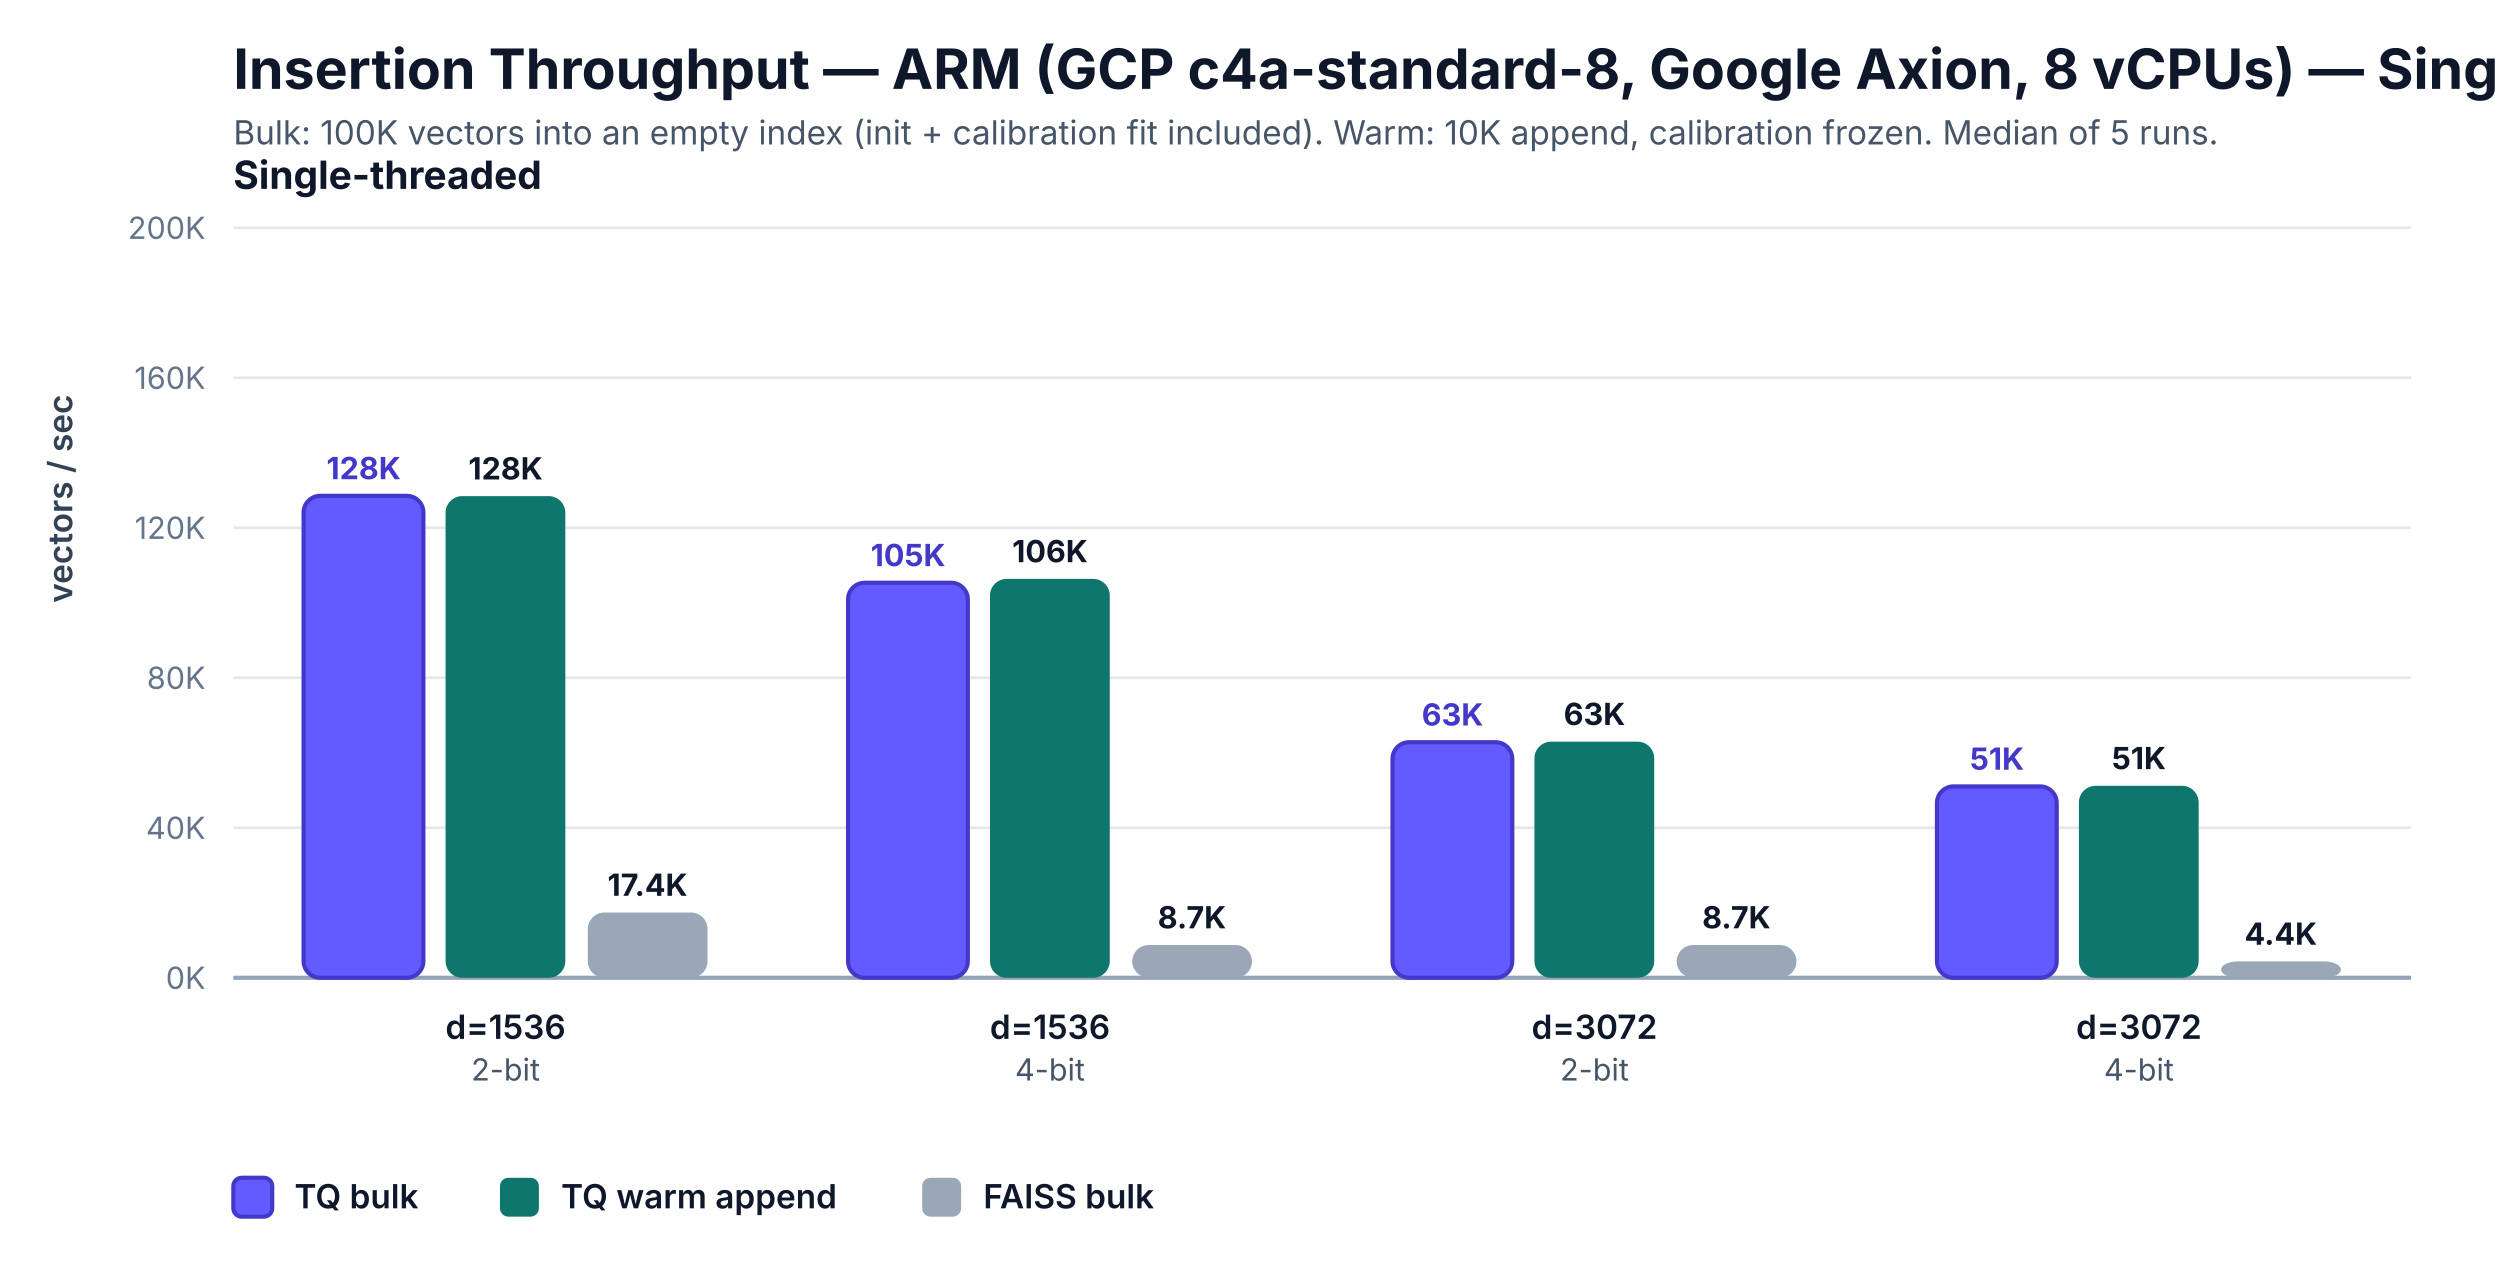
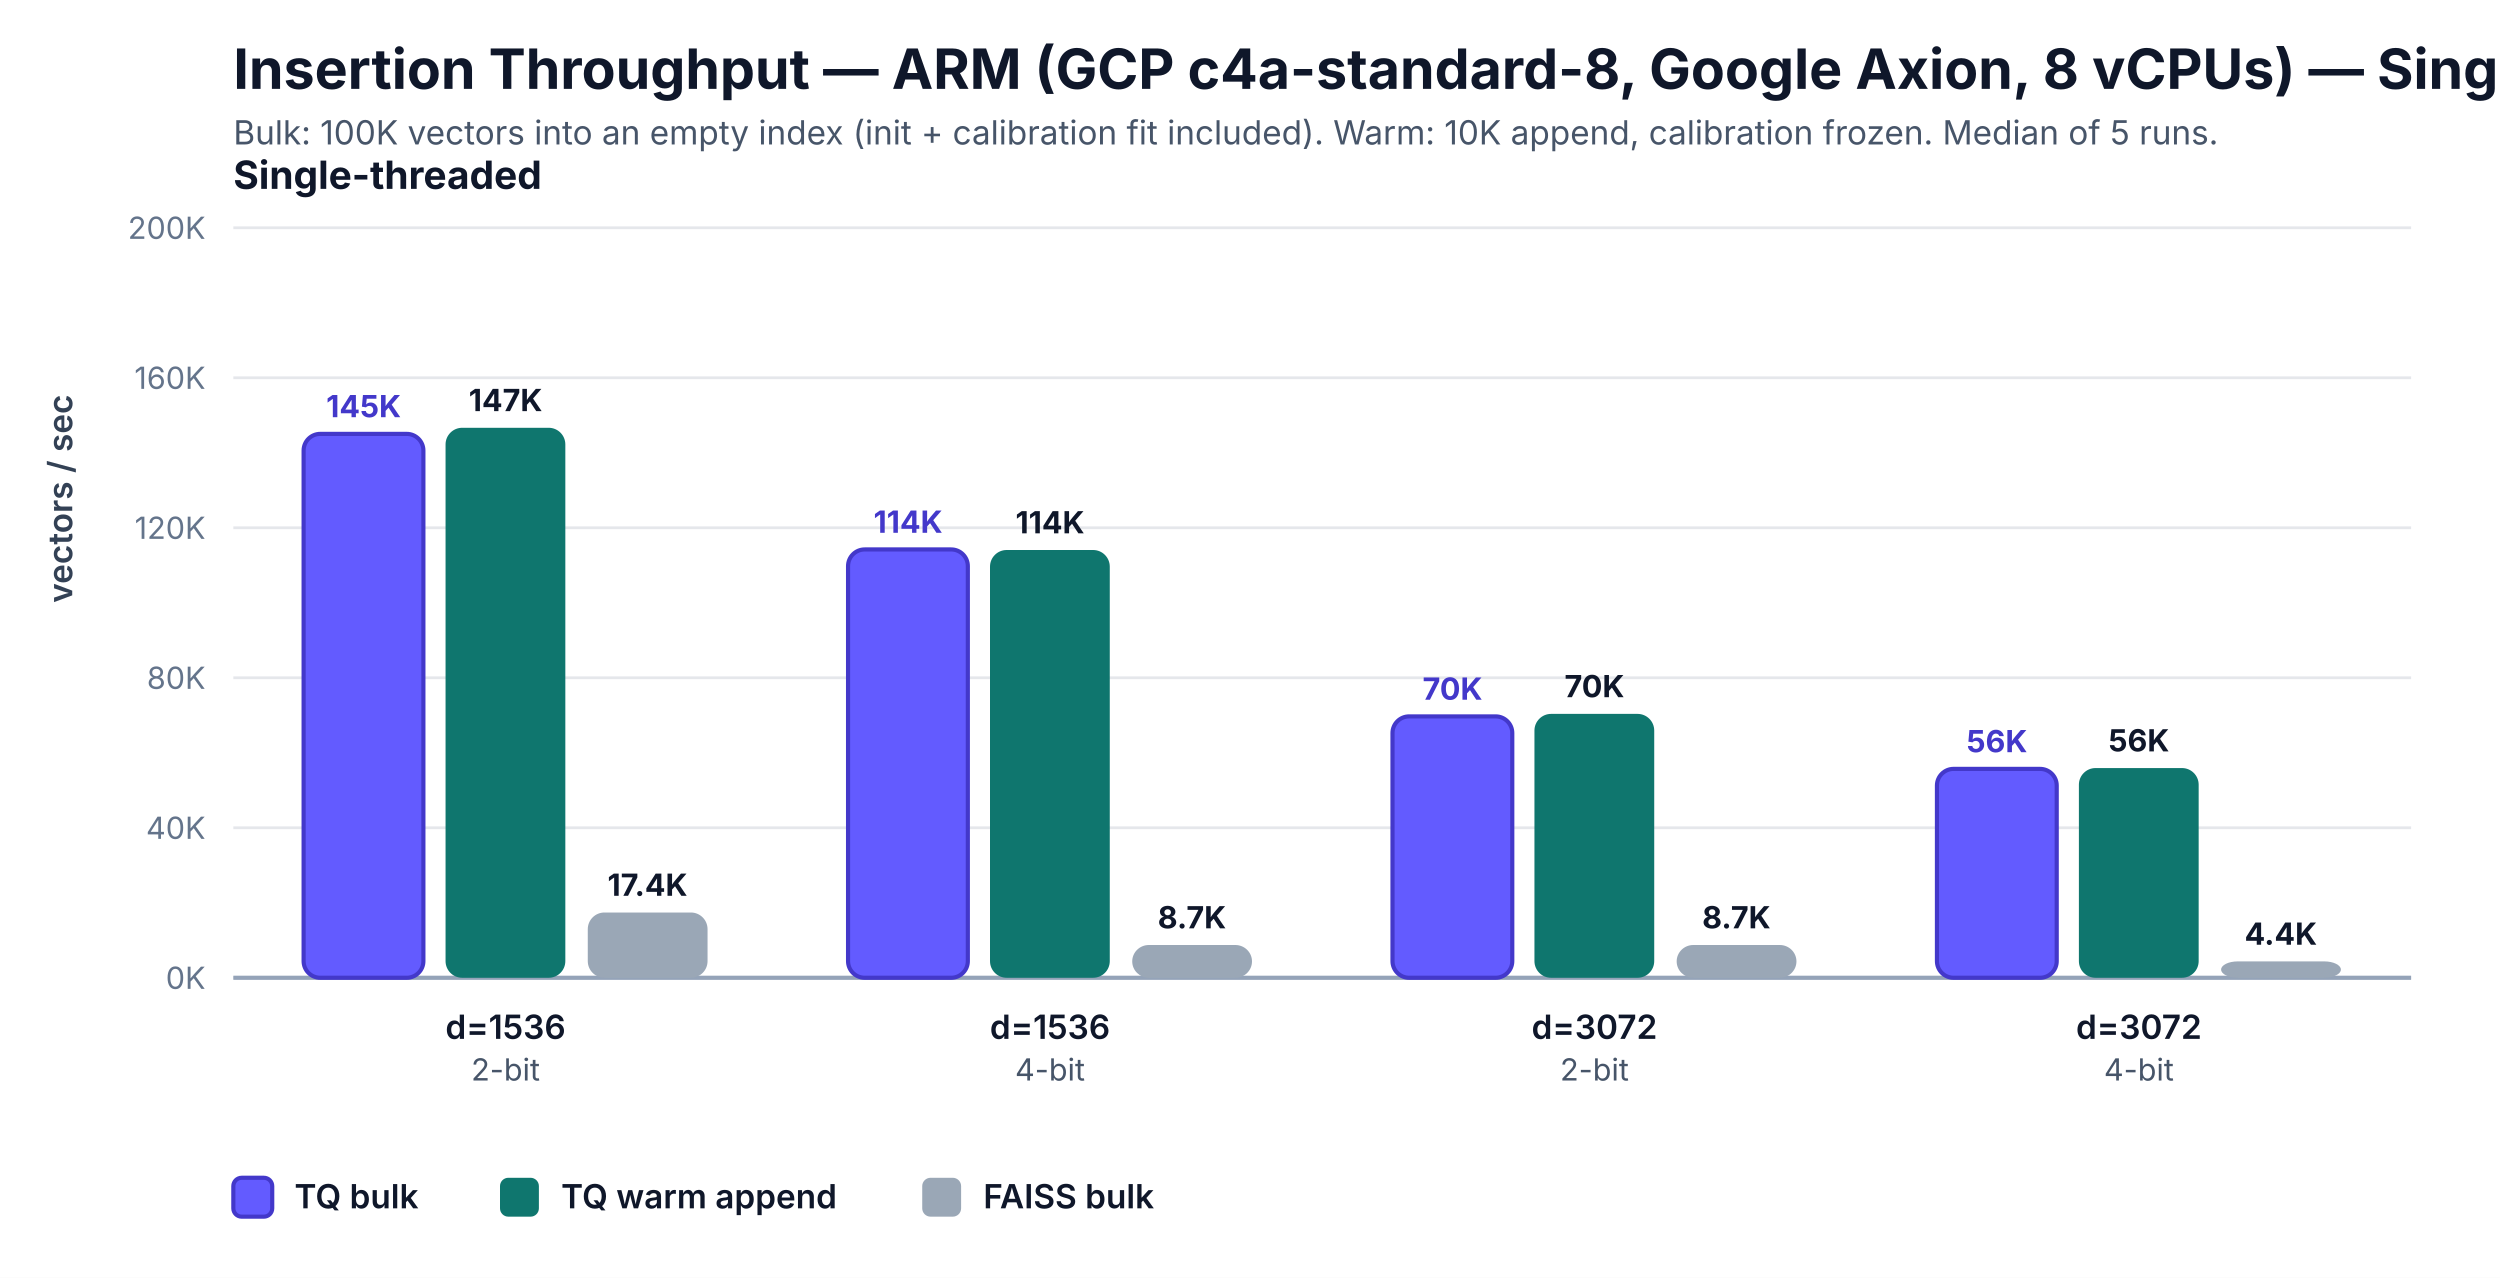
<svg xmlns="http://www.w3.org/2000/svg" width="900" height="460" viewBox="0 0 900 460" role="img" aria-label="Insertion Throughput — ARM (GCP c4a-standard-8, Google Axion, 8 vCPUs) — Single-threaded">
  <style>
  .title { font: 700 20px -apple-system, BlinkMacSystemFont, "Segoe UI", sans-serif; fill: #0f172a; }
  .subtitle { font: 400 12px -apple-system, BlinkMacSystemFont, "Segoe UI", sans-serif; fill: #475569; }
  .panel { font: 700 14px -apple-system, BlinkMacSystemFont, "Segoe UI", sans-serif; fill: #0f172a; }
  .label { font: 600 12px -apple-system, BlinkMacSystemFont, "Segoe UI", sans-serif; fill: #0f172a; }
  .secondary { font: 400 11px -apple-system, BlinkMacSystemFont, "Segoe UI", sans-serif; fill: #475569; }
  .tick { font: 400 11px -apple-system, BlinkMacSystemFont, "Segoe UI", sans-serif; fill: #64748b; }
  .value { font: 700 11px -apple-system, BlinkMacSystemFont, "Segoe UI", sans-serif; fill: #0f172a; }
  .value-accent { font: 700 11px -apple-system, BlinkMacSystemFont, "Segoe UI", sans-serif; fill: #4338ca; }
  .axis { font: 600 12px -apple-system, BlinkMacSystemFont, "Segoe UI", sans-serif; fill: #334155; }
  .legend { font: 600 12px -apple-system, BlinkMacSystemFont, "Segoe UI", sans-serif; fill: #0f172a; }
</style>
  <rect width="100%" height="100%" fill="#ffffff" />
  <text x="84" y="32" class="title">Insertion Throughput — ARM (GCP c4a-standard-8, Google Axion, 8 vCPUs) — Single-threaded</text>
  <text x="84" y="52" class="subtitle">Bulk: 100K vectors into an empty index (init + calibration fit included). Warm: 10K append, calibration frozen. Median of 5 runs.</text>
  <line x1="84" y1="352.0" x2="868" y2="352.0" stroke="#e5e7eb" stroke-width="1" />
  <text x="74" y="356.0" text-anchor="end" class="tick">0K</text>
  <line x1="84" y1="298.0" x2="868" y2="298.0" stroke="#e5e7eb" stroke-width="1" />
  <text x="74" y="302.0" text-anchor="end" class="tick">40K</text>
  <line x1="84" y1="244.0" x2="868" y2="244.0" stroke="#e5e7eb" stroke-width="1" />
  <text x="74" y="248.0" text-anchor="end" class="tick">80K</text>
  <line x1="84" y1="190.0" x2="868" y2="190.0" stroke="#e5e7eb" stroke-width="1" />
  <text x="74" y="194.0" text-anchor="end" class="tick">120K</text>
  <line x1="84" y1="136.0" x2="868" y2="136.0" stroke="#e5e7eb" stroke-width="1" />
  <text x="74" y="140.0" text-anchor="end" class="tick">160K</text>
  <line x1="84" y1="82.0" x2="868" y2="82.0" stroke="#e5e7eb" stroke-width="1" />
  <text x="74" y="86.0" text-anchor="end" class="tick">200K</text>
  <line x1="84" y1="352.0" x2="868" y2="352.0" stroke="#94a3b8" stroke-width="1.5" />
  <text x="84" y="68" class="panel">Single-threaded</text>
-   <rect x="109.3" y="178.5" width="43.12" height="173.5" rx="6" fill="#635bff" stroke="#4338ca" stroke-width="1.5" />
-   <text x="130.9" y="172.5" text-anchor="middle" class="value-accent">128K</text>
-   <rect x="160.4" y="178.6" width="43.12" height="173.4" rx="6" fill="#0f766e" />
-   <text x="182.0" y="172.6" text-anchor="middle" class="value">128K</text>
+   <rect x="109.3" y="156.2" width="43.12" height="195.8" rx="6" fill="#635bff" stroke="#4338ca" stroke-width="1.5" />
+   <text x="130.9" y="150.2" text-anchor="middle" class="value-accent">145K</text>
+   <rect x="160.4" y="154.0" width="43.12" height="198.0" rx="6" fill="#0f766e" />
+   <text x="182.0" y="148.0" text-anchor="middle" class="value">147K</text>
  <rect x="211.6" y="328.5" width="43.12" height="23.5" rx="6" fill="#9aa7b6" />
  <text x="233.1" y="322.5" text-anchor="middle" class="value">17.4K</text>
  <text x="182.0" y="374" text-anchor="middle" class="label">d=1536</text>
  <text x="182.0" y="389" text-anchor="middle" class="secondary">2-bit</text>
-   <rect x="305.3" y="209.8" width="43.12" height="142.2" rx="6" fill="#635bff" stroke="#4338ca" stroke-width="1.5" />
-   <text x="326.9" y="203.8" text-anchor="middle" class="value-accent">105K</text>
-   <rect x="356.4" y="208.4" width="43.12" height="143.6" rx="6" fill="#0f766e" />
-   <text x="378.0" y="202.4" text-anchor="middle" class="value">106K</text>
+   <rect x="305.3" y="197.8" width="43.12" height="154.2" rx="6" fill="#635bff" stroke="#4338ca" stroke-width="1.5" />
+   <text x="326.9" y="191.8" text-anchor="middle" class="value-accent">114K</text>
+   <rect x="356.4" y="198.0" width="43.12" height="154.0" rx="6" fill="#0f766e" />
+   <text x="378.0" y="192.0" text-anchor="middle" class="value">114K</text>
  <rect x="407.6" y="340.2" width="43.12" height="11.8" rx="6" fill="#9aa7b6" />
  <text x="429.1" y="334.2" text-anchor="middle" class="value">8.7K</text>
  <text x="378.0" y="374" text-anchor="middle" class="label">d=1536</text>
  <text x="378.0" y="389" text-anchor="middle" class="secondary">4-bit</text>
-   <rect x="501.3" y="267.2" width="43.12" height="84.8" rx="6" fill="#635bff" stroke="#4338ca" stroke-width="1.5" />
-   <text x="522.9" y="261.2" text-anchor="middle" class="value-accent">63K</text>
-   <rect x="552.4" y="267.0" width="43.12" height="85.0" rx="6" fill="#0f766e" />
-   <text x="574.0" y="261.0" text-anchor="middle" class="value">63K</text>
+   <rect x="501.3" y="257.9" width="43.12" height="94.1" rx="6" fill="#635bff" stroke="#4338ca" stroke-width="1.5" />
+   <text x="522.9" y="251.9" text-anchor="middle" class="value-accent">70K</text>
+   <rect x="552.4" y="257.0" width="43.12" height="95.0" rx="6" fill="#0f766e" />
+   <text x="574.0" y="251.0" text-anchor="middle" class="value">70K</text>
  <rect x="603.6" y="340.2" width="43.12" height="11.8" rx="6" fill="#9aa7b6" />
  <text x="625.1" y="334.2" text-anchor="middle" class="value">8.7K</text>
  <text x="574.0" y="374" text-anchor="middle" class="label">d=3072</text>
  <text x="574.0" y="389" text-anchor="middle" class="secondary">2-bit</text>
-   <rect x="697.3" y="283.1" width="43.12" height="68.9" rx="6" fill="#635bff" stroke="#4338ca" stroke-width="1.5" />
-   <text x="718.9" y="277.1" text-anchor="middle" class="value-accent">51K</text>
-   <rect x="748.4" y="282.9" width="43.12" height="69.1" rx="6" fill="#0f766e" />
-   <text x="770.0" y="276.9" text-anchor="middle" class="value">51K</text>
+   <rect x="697.3" y="276.8" width="43.12" height="75.2" rx="6" fill="#635bff" stroke="#4338ca" stroke-width="1.5" />
+   <text x="718.9" y="270.8" text-anchor="middle" class="value-accent">56K</text>
+   <rect x="748.4" y="276.5" width="43.12" height="75.5" rx="6" fill="#0f766e" />
+   <text x="770.0" y="270.5" text-anchor="middle" class="value">56K</text>
  <rect x="799.6" y="346.1" width="43.12" height="5.9" rx="6" fill="#9aa7b6" />
  <text x="821.1" y="340.1" text-anchor="middle" class="value">4.4K</text>
  <text x="770.0" y="374" text-anchor="middle" class="label">d=3072</text>
  <text x="770.0" y="389" text-anchor="middle" class="secondary">4-bit</text>
  <text x="26" y="217.0" transform="rotate(-90, 26, 217.0)" class="axis">vectors / sec</text>
  <rect x="84" y="424" width="14" height="14" rx="3" fill="#635bff" stroke="#4338ca" stroke-width="1.5" />
  <text x="106" y="435" class="legend">TQ bulk</text>
  <rect x="180" y="424" width="14" height="14" rx="3" fill="#0f766e" />
  <text x="202" y="435" class="legend">TQ warm append</text>
  <rect x="332" y="424" width="14" height="14" rx="3" fill="#9aa7b6" />
  <text x="354" y="435" class="legend">FAISS bulk</text>
</svg>
